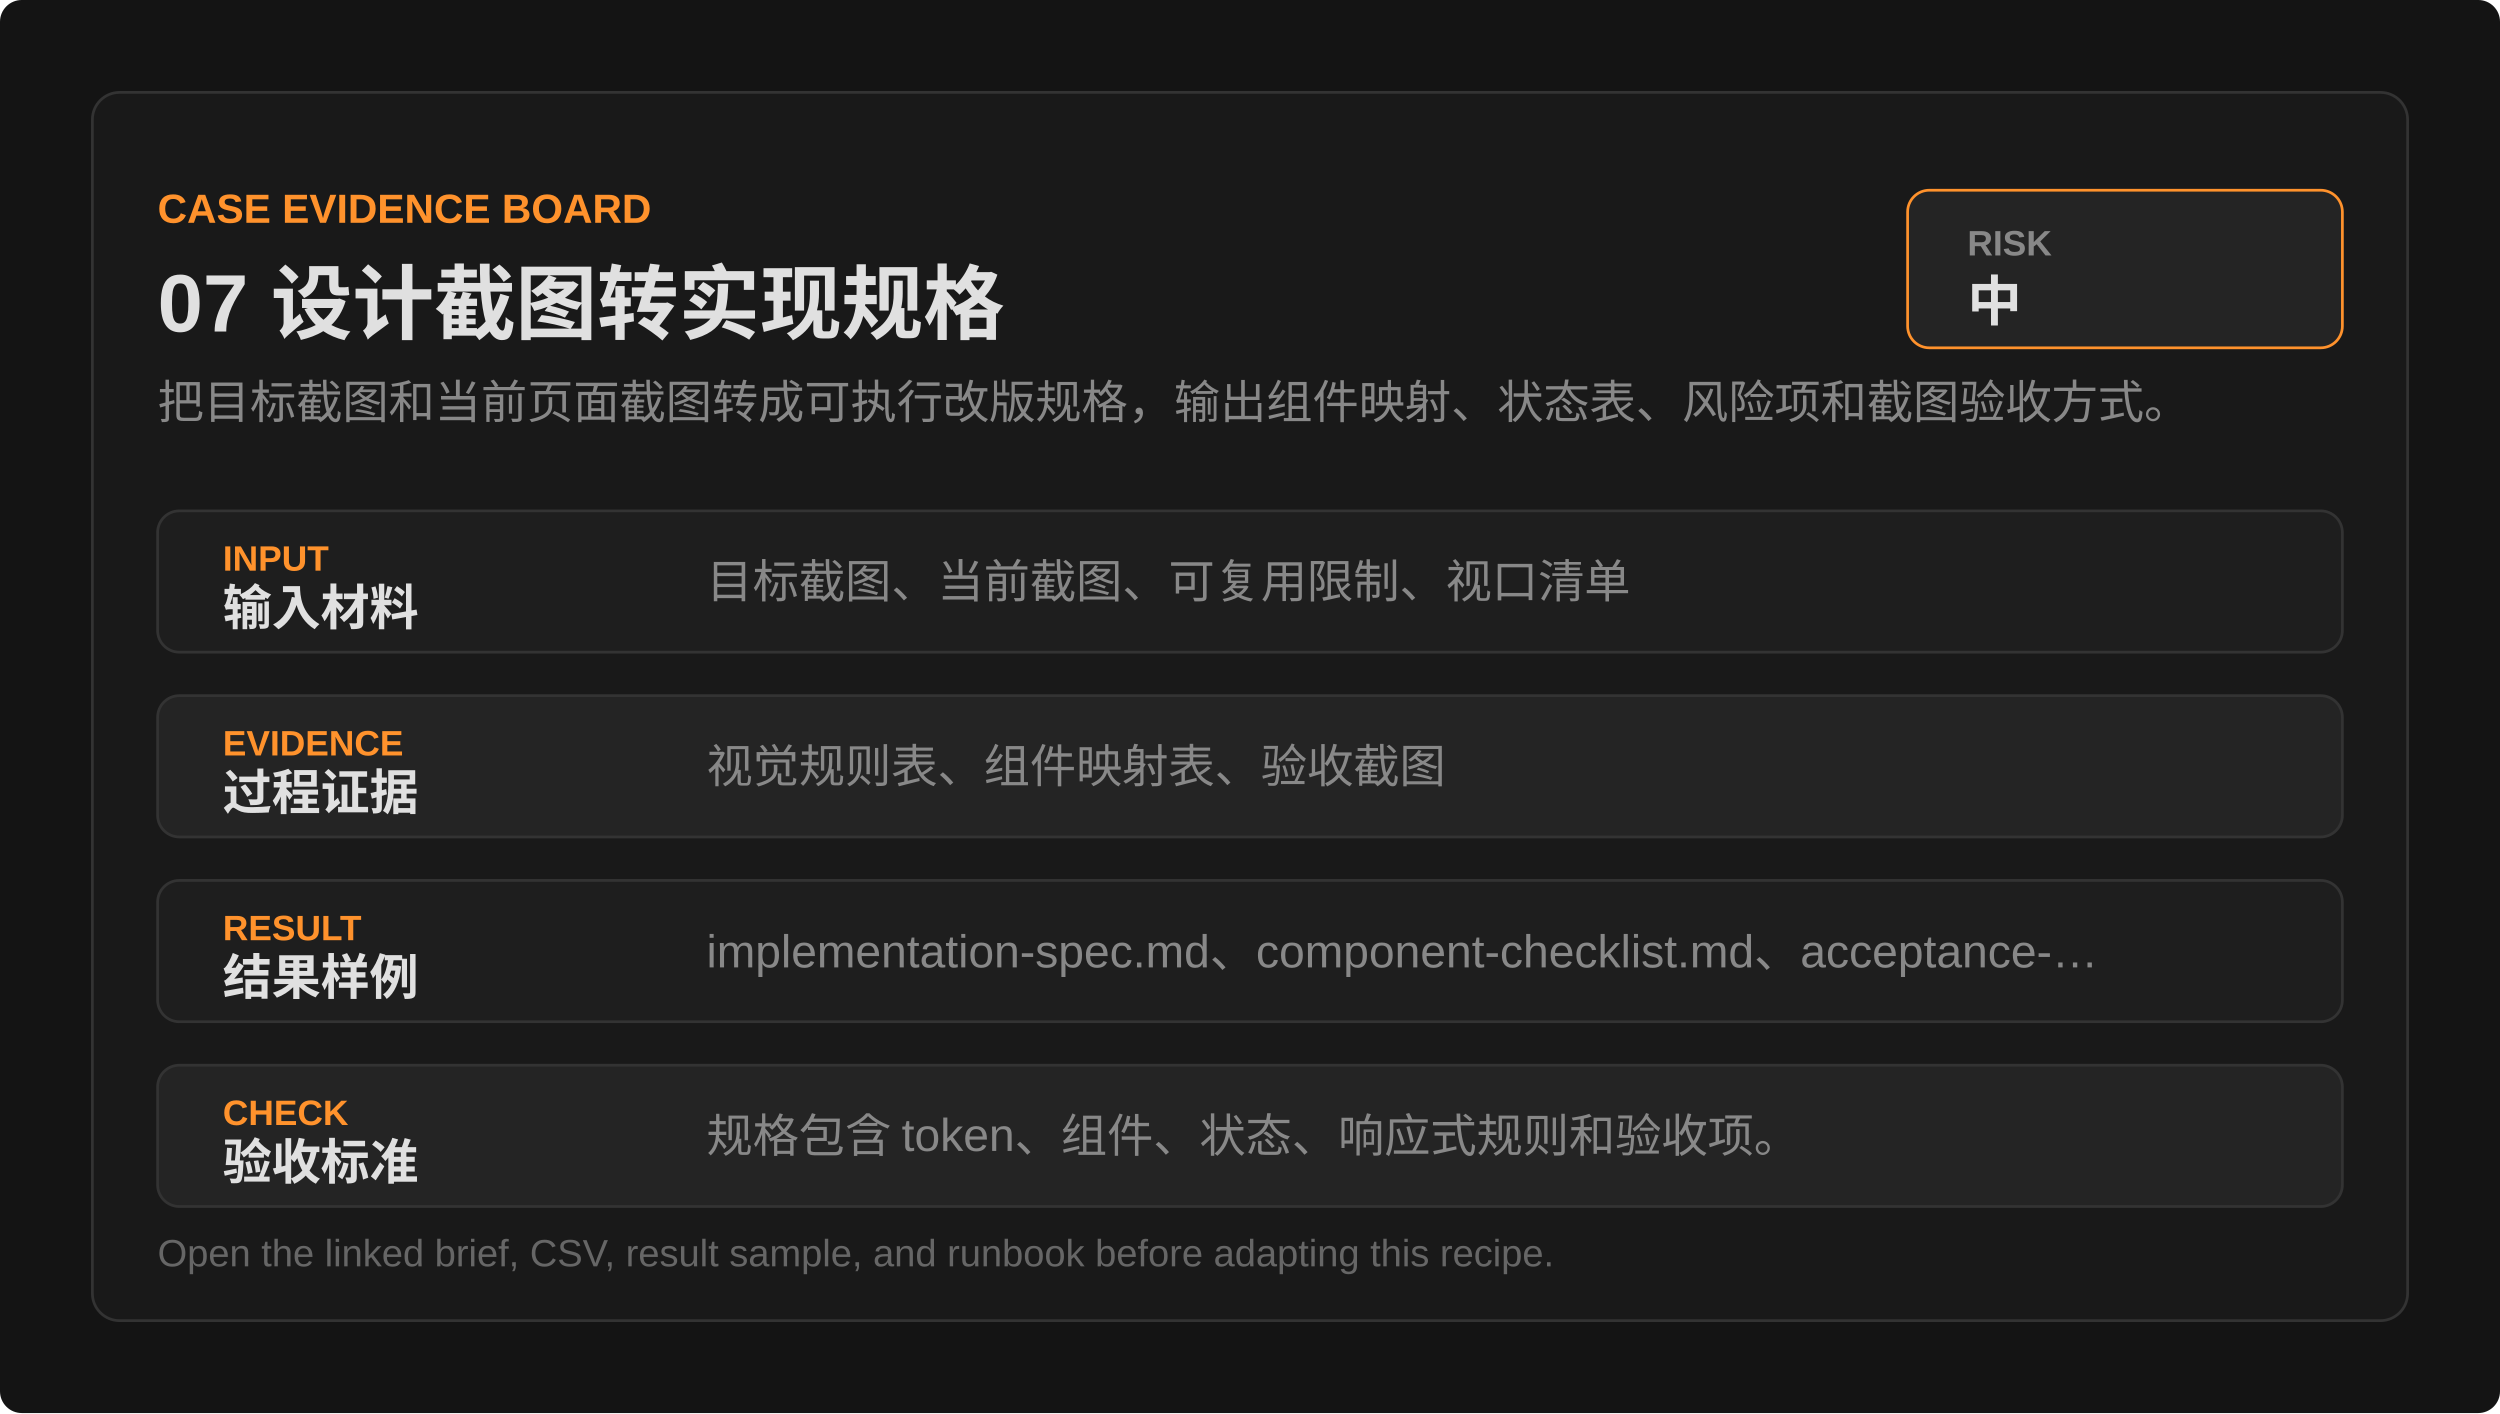
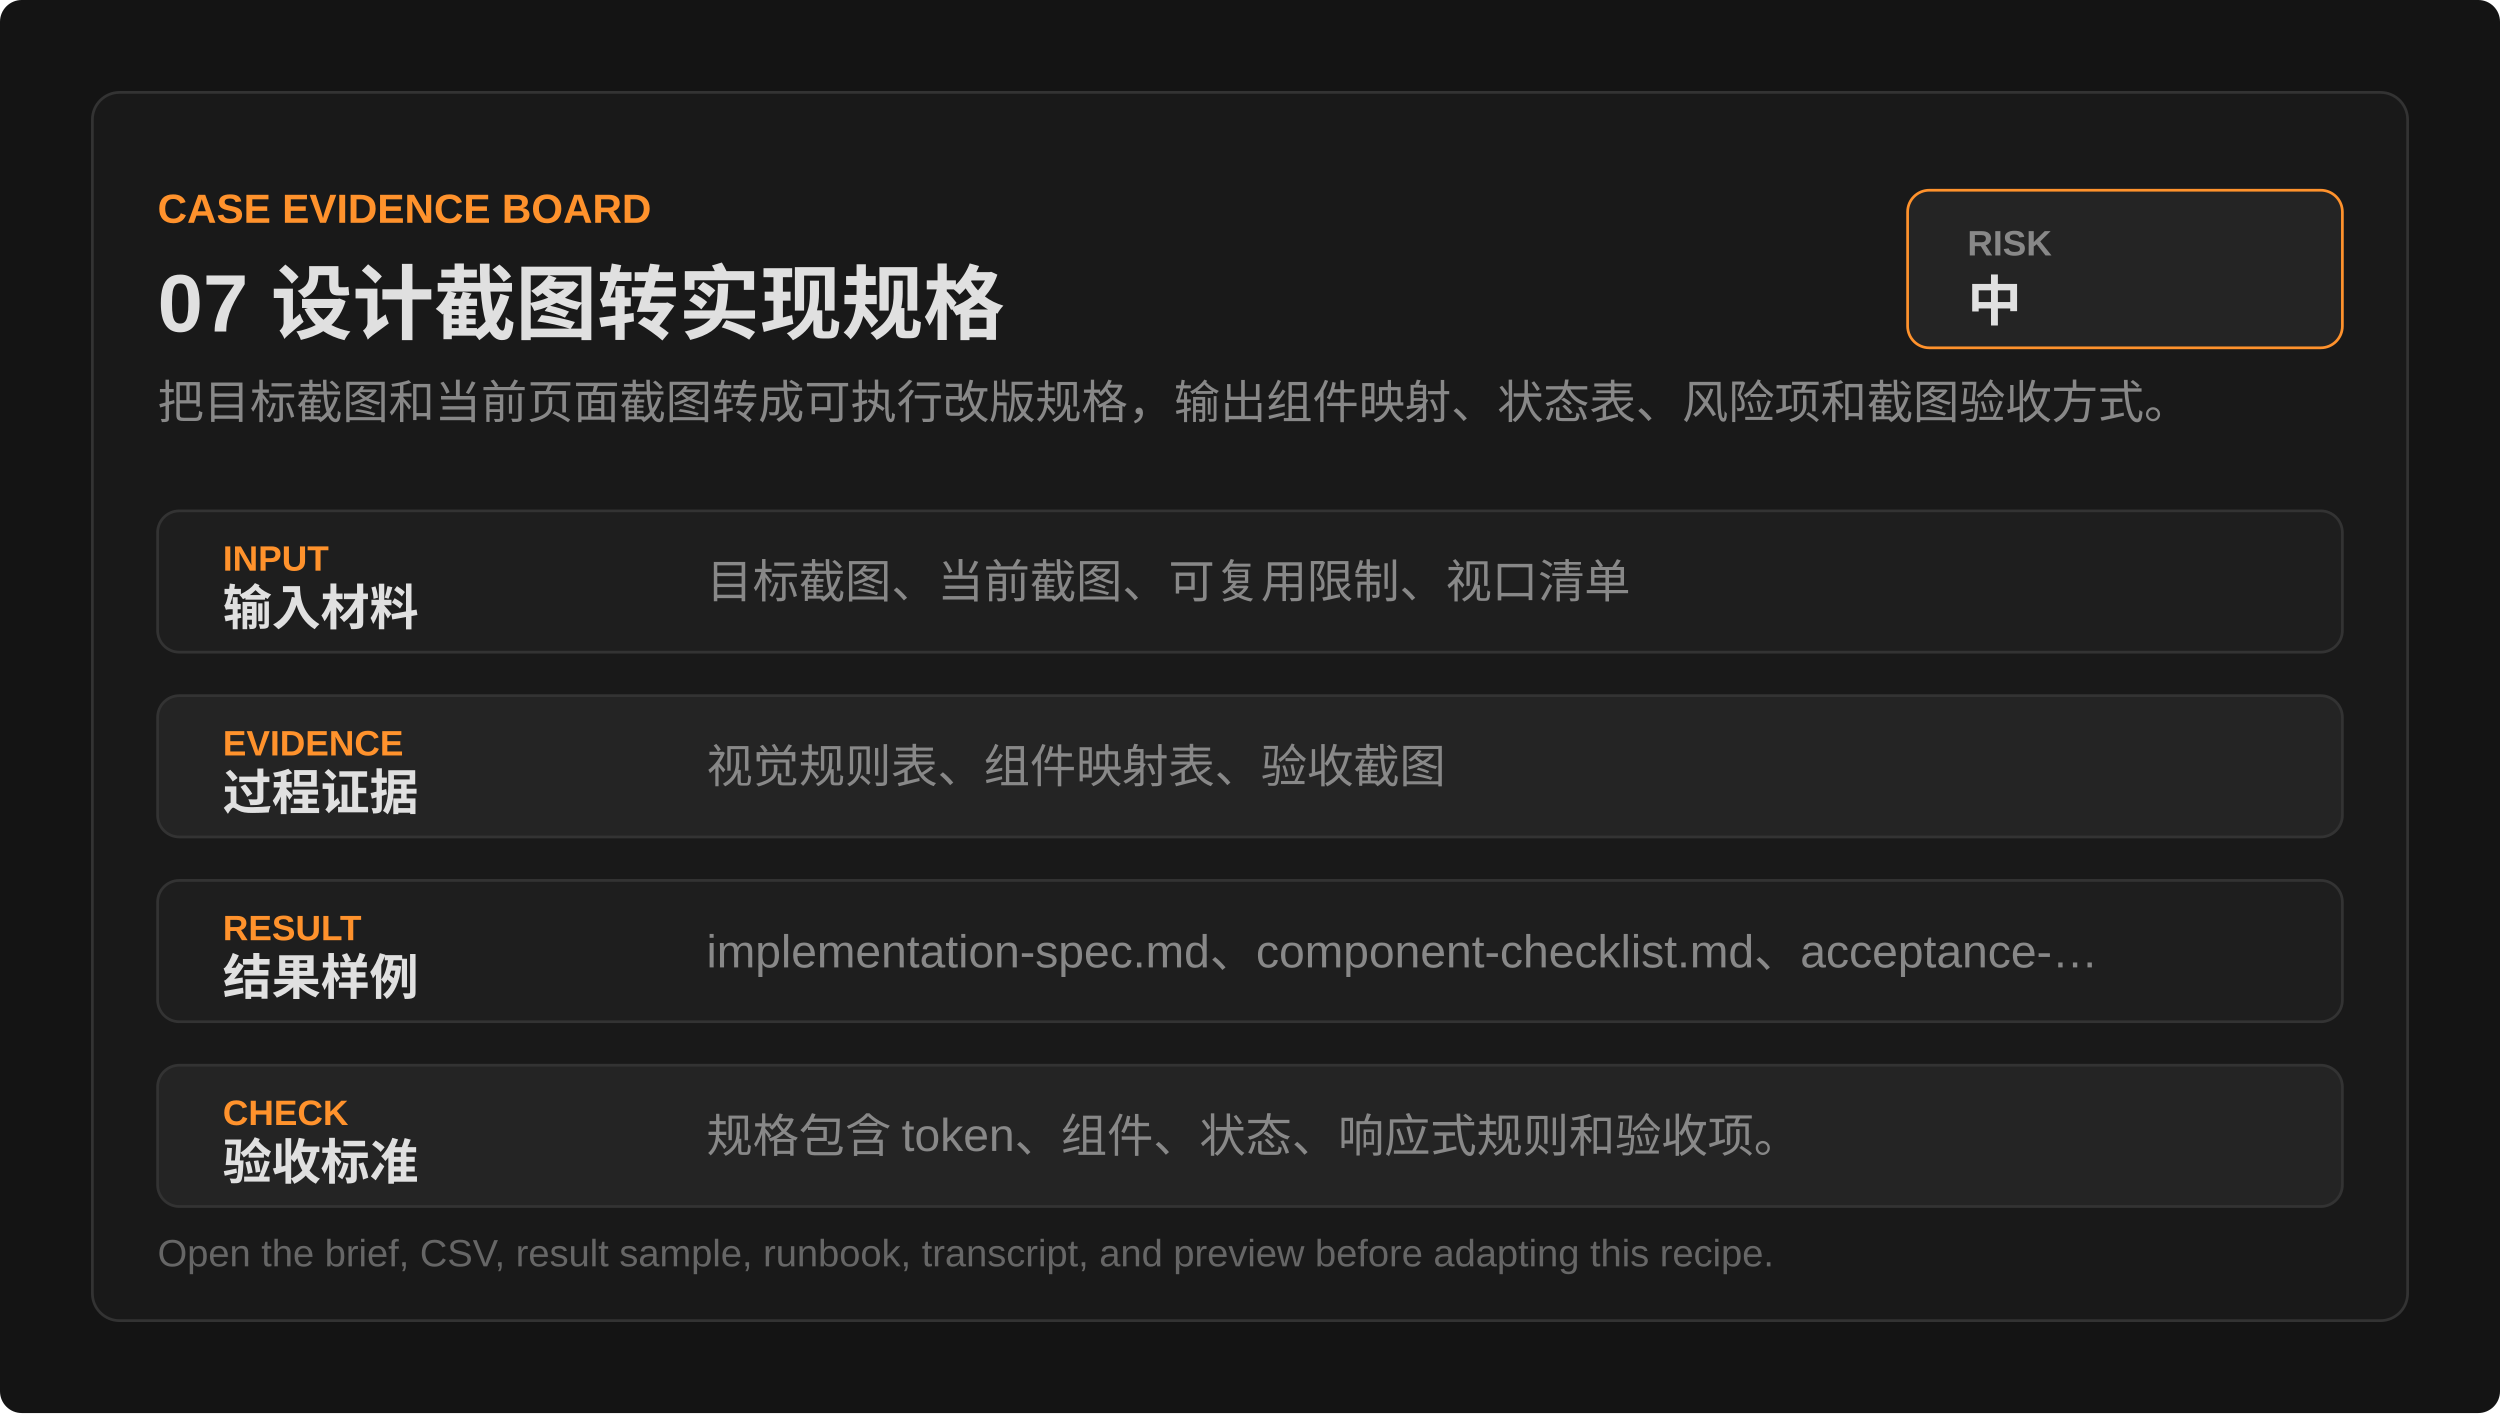
<svg xmlns="http://www.w3.org/2000/svg" viewBox="0 0 920 520" role="img" aria-labelledby="title desc">
  <rect width="920" height="520" rx="8" fill="#141414" />
  <rect x="34" y="34" width="852" height="452" rx="10" fill="#191919" stroke="#333" />
  <text x="58" y="82" fill="#ff922c" font-family="Arial" font-size="15" font-weight="800">CASE EVIDENCE BOARD</text>
  <text x="58" y="122" fill="#e0e0e0" font-family="Arial" font-size="30" font-weight="900">07 设计截图转实现规格</text>
  <text x="58" y="154" fill="#888" font-family="Arial" font-size="17">把目标截图和当前页面截图转成可执行改版规格，输出组件映射、状态表、风险项和截图验收方式。</text>
  <rect x="702" y="70" width="160" height="58" rx="8" fill="#242424" stroke="#ff922c" />
  <text x="724" y="94" fill="#888" font-family="Arial" font-size="13" font-weight="800">RISK</text>
  <text x="724" y="118" fill="#e0e0e0" font-family="Arial" font-size="20" font-weight="900">中</text>
  <g>
    <rect x="58" y="188" width="804" height="52" rx="8" fill="#1e1e1e" stroke="#333" />
    <text x="82" y="210" fill="#ff922c" font-family="Arial" font-size="13" font-weight="800">INPUT</text>
    <text x="82" y="230" fill="#e0e0e0" font-family="Arial" font-size="18" font-weight="800">输入材料</text>
    <text x="260" y="220" fill="#888" font-family="Arial" font-size="17">目标截图、当前截图、可复用限制、视口清单</text>
  </g>
  <g>
    <rect x="58" y="256" width="804" height="52" rx="8" fill="#242424" stroke="#333" />
    <text x="82" y="278" fill="#ff922c" font-family="Arial" font-size="13" font-weight="800">EVIDENCE</text>
    <text x="82" y="298" fill="#e0e0e0" font-family="Arial" font-size="18" font-weight="800">过程证据</text>
    <text x="260" y="288" fill="#888" font-family="Arial" font-size="17">视觉规则表、组件映射表、验收截图</text>
  </g>
  <g>
    <rect x="58" y="324" width="804" height="52" rx="8" fill="#1e1e1e" stroke="#333" />
    <text x="82" y="346" fill="#ff922c" font-family="Arial" font-size="13" font-weight="800">RESULT</text>
    <text x="82" y="366" fill="#e0e0e0" font-family="Arial" font-size="18" font-weight="800">结果样例</text>
    <text x="260" y="356" fill="#888" font-family="Arial" font-size="17">implementation-spec.md、component-checklist.md、acceptance-…</text>
  </g>
  <g>
    <rect x="58" y="392" width="804" height="52" rx="8" fill="#242424" stroke="#333" />
    <text x="82" y="414" fill="#ff922c" font-family="Arial" font-size="13" font-weight="800">CHECK</text>
    <text x="82" y="434" fill="#e0e0e0" font-family="Arial" font-size="18" font-weight="800">验收标准</text>
    <text x="260" y="424" fill="#888" font-family="Arial" font-size="17">规格包含 token、组件、状态、响应式规则和验收项。</text>
  </g>
-   <text x="58" y="466" fill="#666" font-family="Arial" font-size="14">Open the linked brief, CSV, result sample, and runbook before adapting this recipe.</text>
+   <text x="58" y="466" fill="#666" font-family="Arial" font-size="14">Open the brief, CSV, result sample, runbook, transcript, and preview before adapting this recipe.</text>
</svg>
